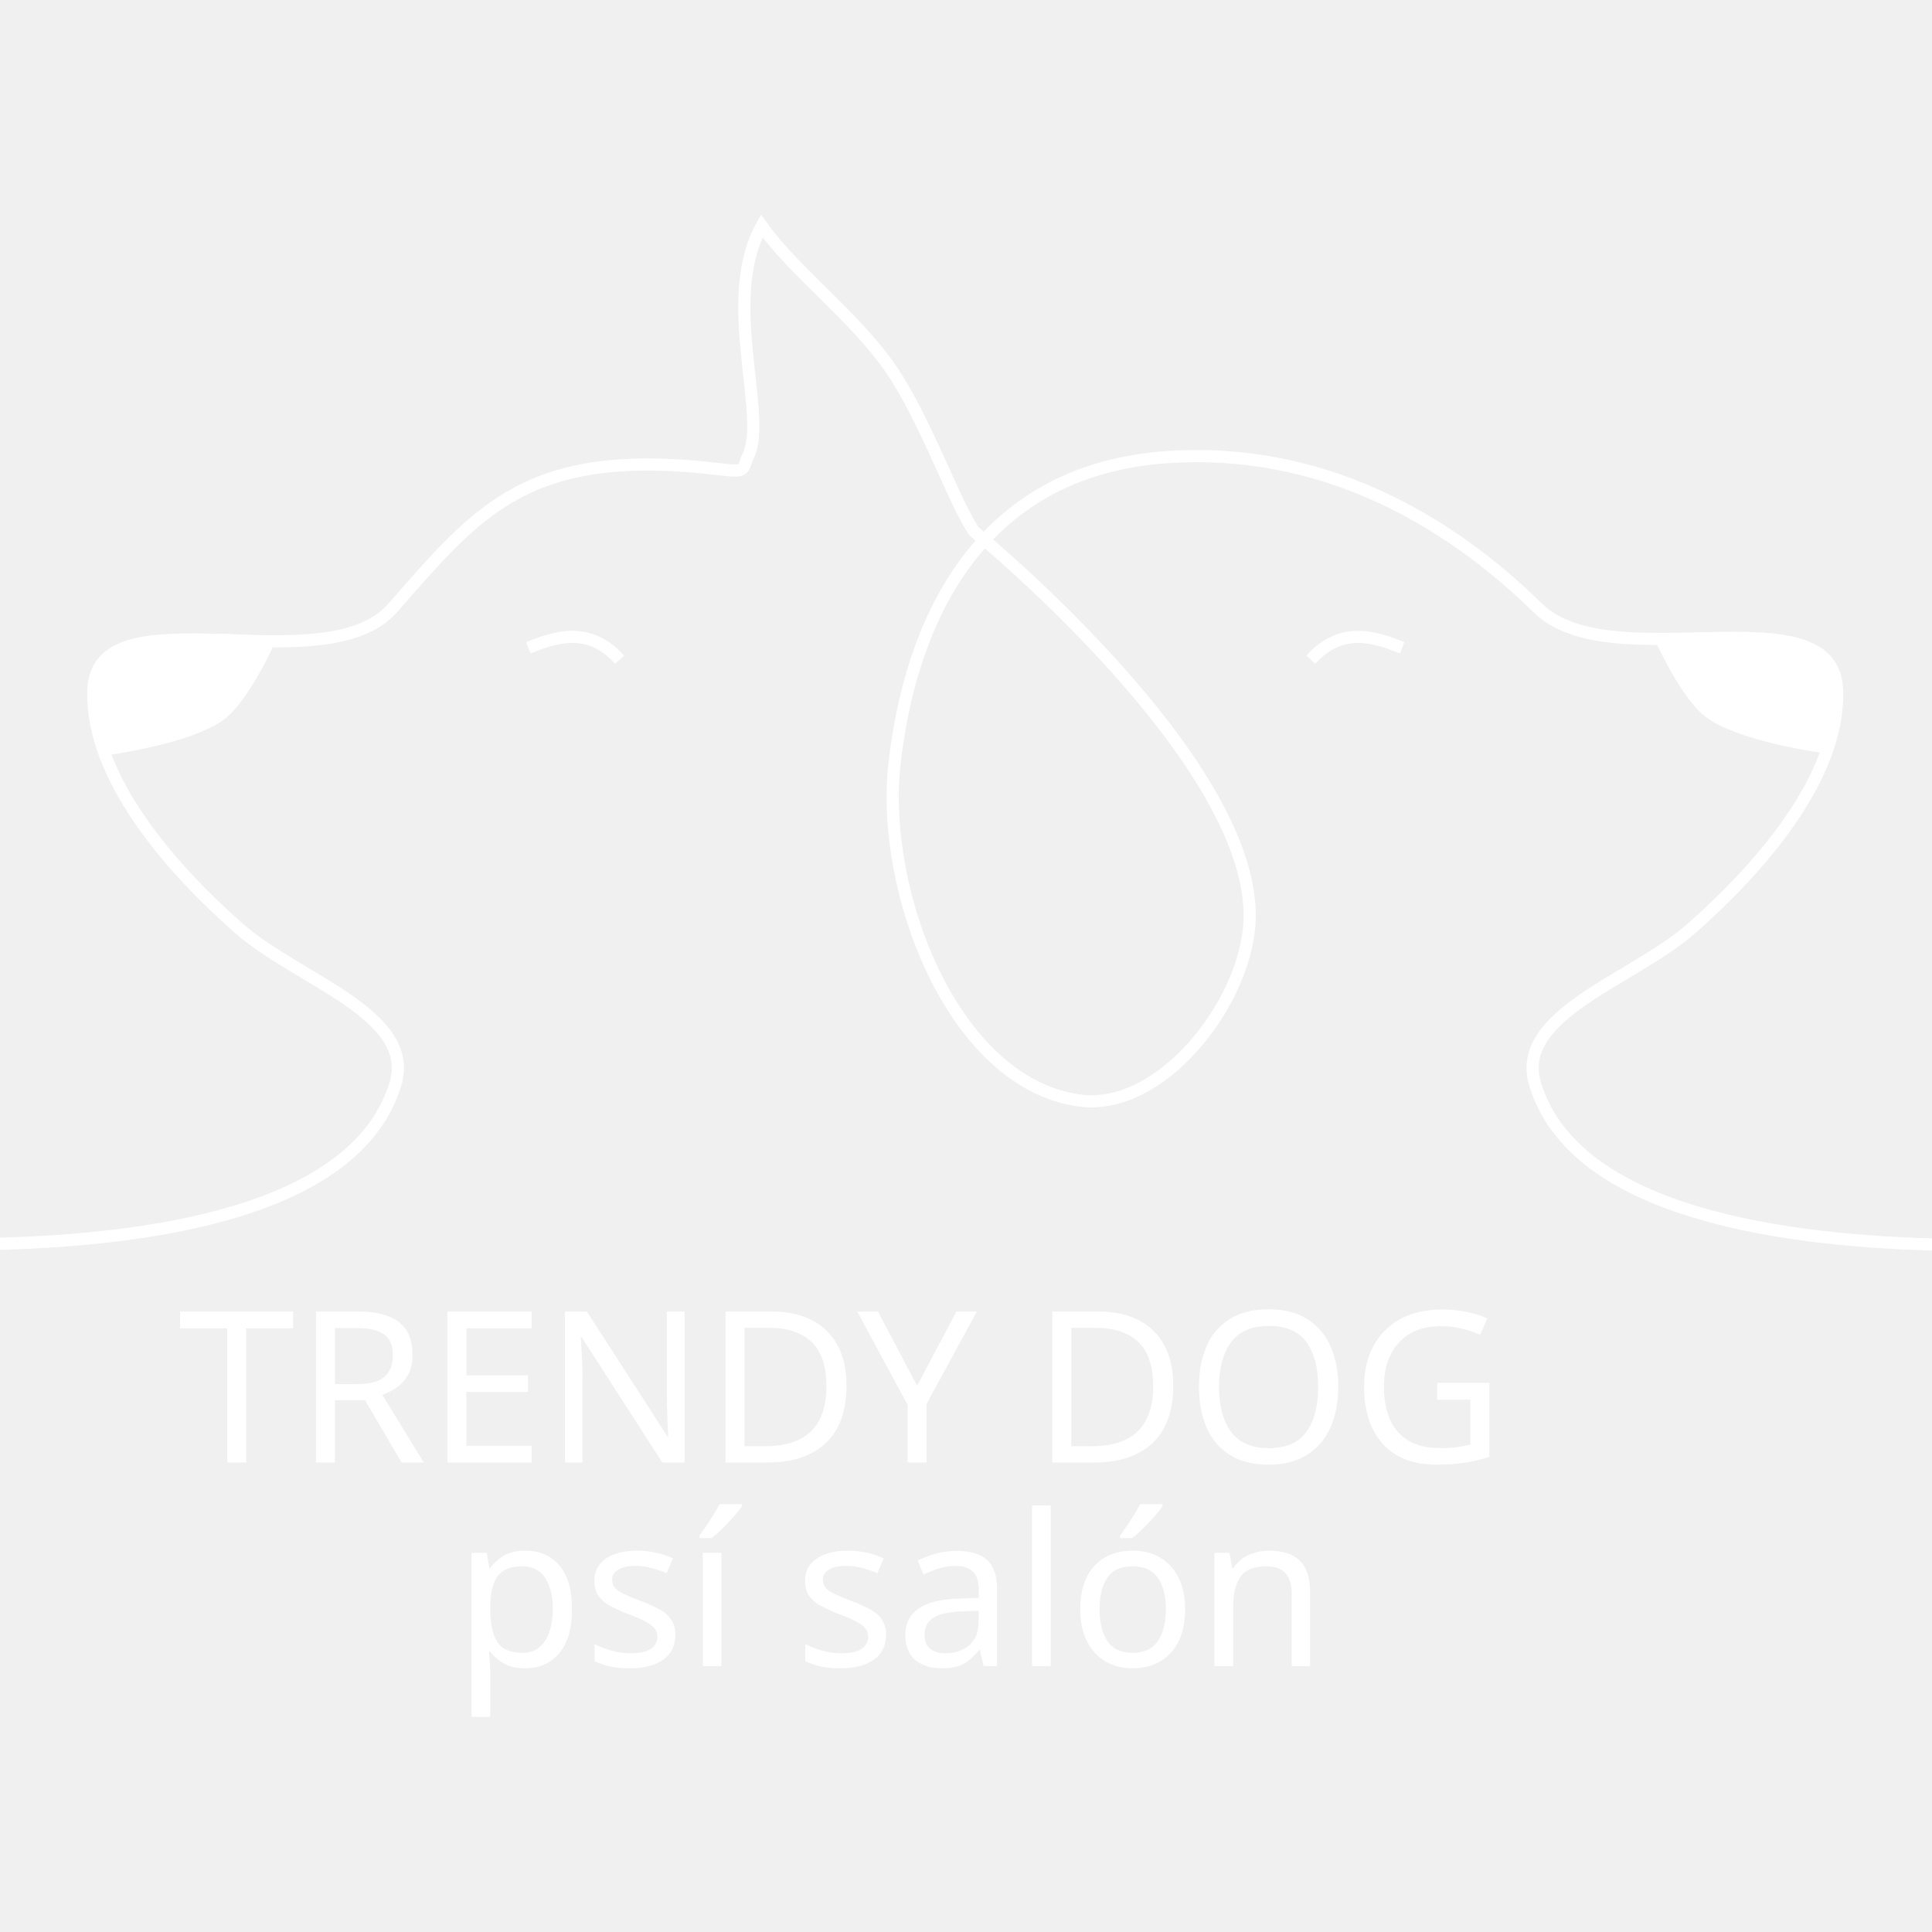
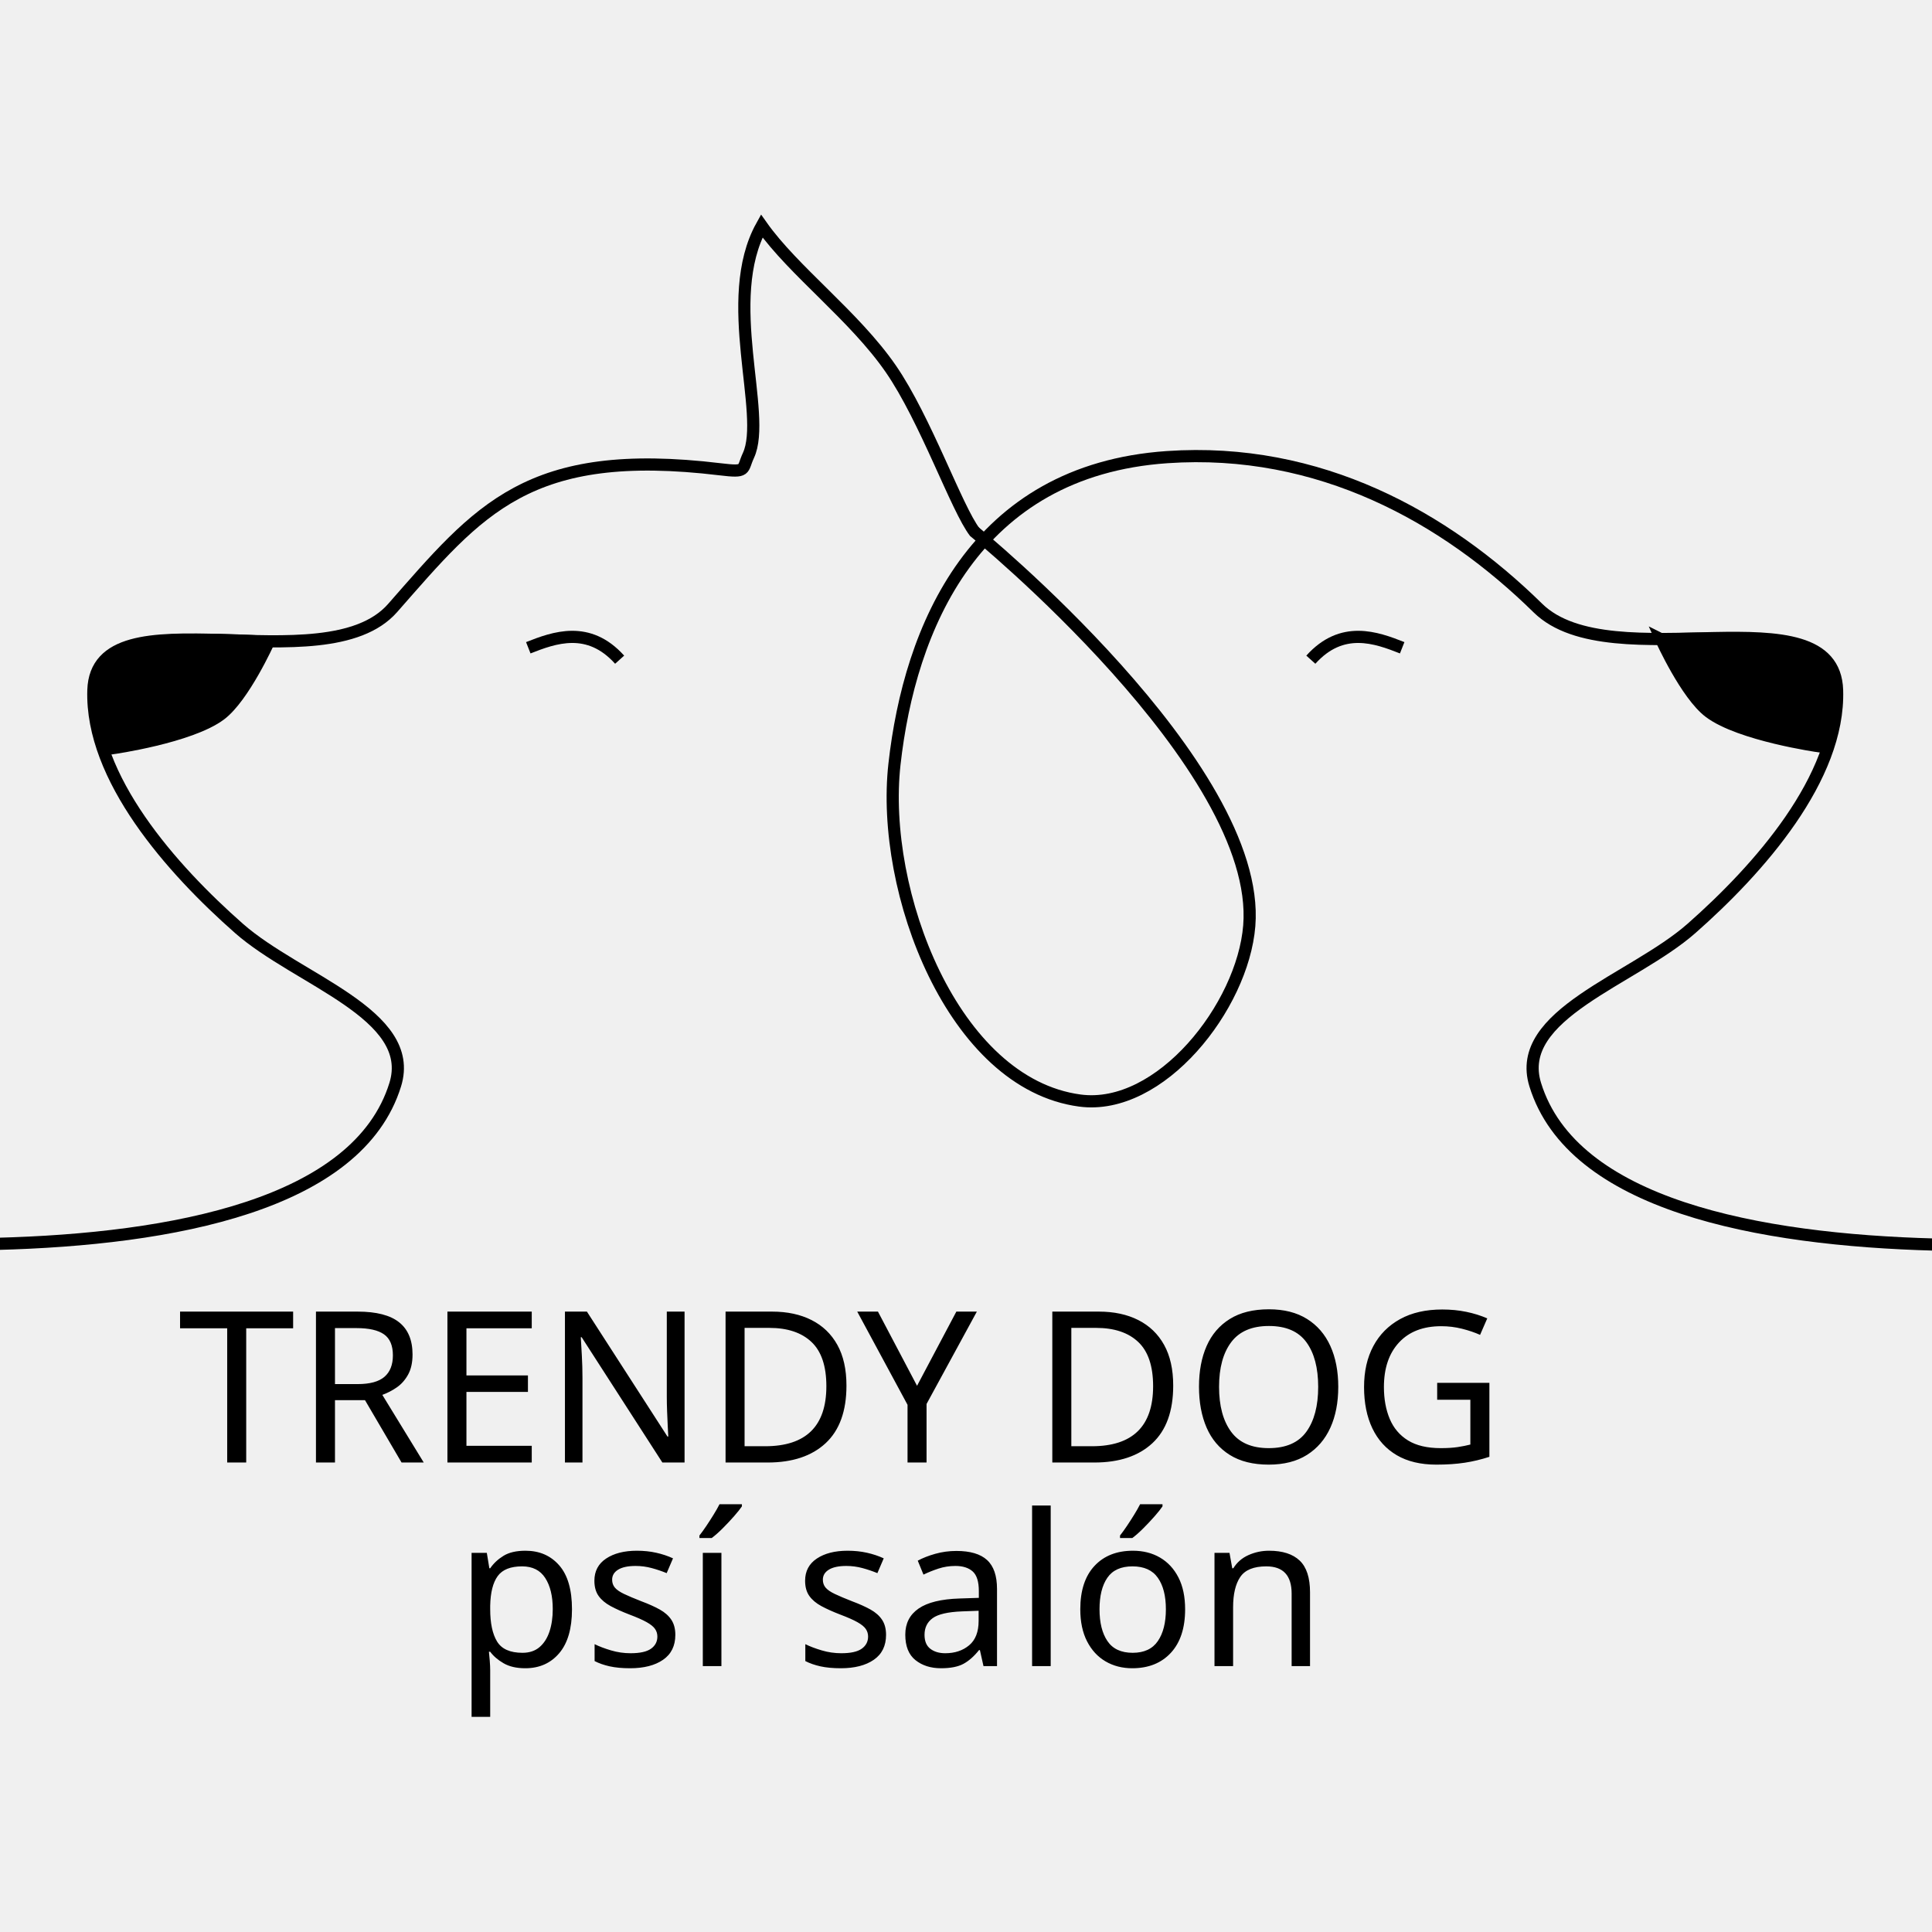
<svg xmlns="http://www.w3.org/2000/svg" width="2480" height="2480" id="svg2" version="1.1">
  <defs id="defs4" />
  <g id="layer1" transform="translate(0,542.1256)">
-     <g id="g1" transform="matrix(8.815681,0,0,8.815681,-3684.016,-3465.197)">
+     <g id="g1" transform="matrix(8.815681,0,0,8.815681,-7296.298,-4955.361)">
      <g id="g3929" transform="matrix(0.7827237,0,0,0.7827237,121.3358,111.4944)" style="stroke:#000000;stroke-width:2.263;stroke-miterlimit:4;stroke-dasharray:none;stroke-opacity:1">
        <path style="fill:none;stroke:#ffffff;stroke-width:2.263;stroke-linecap:butt;stroke-linejoin:miter;stroke-miterlimit:4;stroke-dasharray:none;stroke-opacity:1" d="m 802.712,508.855 c 0,0 -124.378,18.883 -138.235,-25.903 -4.05,-13.088 18.16,-19.465 29.062,-29.062 12.494,-10.999 27.61,-28.009 27.091,-44.331 -0.602,-18.94 -41.936,-1.788 -55.66,-15.27 -17.235,-16.93 -40.687,-30.014 -68.96,-28.076 -35.903,2.46 -47.909,31.825 -50.735,57.138 -2.642,23.663 10.881,59.396 34.48,62.556 14.961,2.004 30.313,-17.464 31.524,-32.51 2.394,-29.738 -51.227,-73.393 -51.227,-73.393" id="path3850" />
        <path style="fill:none;stroke:#ffffff;stroke-width:2.263;stroke-linecap:butt;stroke-linejoin:miter;stroke-miterlimit:4;stroke-dasharray:none;stroke-opacity:1" d="m 639.725,401.678 c -4.825,-1.903 -11.184,-4.237 -16.994,2.217" id="path3852" />
        <path style="fill:#ffffff;fill-opacity:1;stroke:#ffffff;stroke-width:2.263;stroke-linecap:butt;stroke-linejoin:miter;stroke-miterlimit:4;stroke-dasharray:none;stroke-opacity:1" d="m 687.935,400.138 c 1.293,10e-4 16.324,-0.706 23.951,0.862 4.613,0.949 7.406,3.637 8.343,7.542 0.721,3.007 -3.077,11.344 -2.995,11.459 0,0 -14.661,-2.084 -20.341,-6.349 -4.322,-3.245 -8.959,-13.515 -8.959,-13.515 z" id="path3858" />
        <path style="fill:none;stroke:#ffffff;stroke-width:2.263;stroke-linecap:butt;stroke-linejoin:miter;stroke-miterlimit:4;stroke-dasharray:none;stroke-opacity:1" d="m 314.455,508.675 c 0,0 124.102,18.956 137.949,-25.723 4.055,-13.086 -18.16,-19.465 -29.062,-29.062 -12.494,-10.999 -27.61,-28.009 -27.091,-44.331 0.602,-18.94 42.962,-0.816 55.66,-15.27 16.075,-18.297 25.163,-30.127 60.949,-25.813 5.054,0.609 4.007,0.093 5.247,-2.573 3.571,-7.679 -5.141,-28.976 2.474,-42.688 5.936,8.391 17.203,16.729 23.986,26.534 6.496,9.39 12.303,26.109 15.678,30.457" id="path3867" />
        <path style="fill:none;stroke:#ffffff;stroke-width:2.263;stroke-linecap:butt;stroke-linejoin:miter;stroke-miterlimit:4;stroke-dasharray:none;stroke-opacity:1" d="m 477.156,401.678 c 4.825,-1.903 11.184,-4.237 16.994,2.217" id="path3869" />
        <path style="fill:#ffffff;fill-opacity:1;stroke:#ffffff;stroke-width:2.263;stroke-linecap:butt;stroke-linejoin:miter;stroke-miterlimit:4;stroke-dasharray:none;stroke-opacity:1" d="m 428.844,400.587 c -1.293,10e-4 -16.223,-1.155 -23.85,0.413 -4.613,0.949 -7.406,3.637 -8.343,7.542 -0.721,3.007 3.256,11.703 3.174,11.818 0,0 14.458,-2.053 20.06,-6.258 4.323,-3.245 8.959,-13.515 8.959,-13.515 z" id="path3871" />
      </g>
      <text xml:space="preserve" style="font-style:normal;font-variant:normal;font-weight:normal;font-stretch:normal;line-height:0%;font-family:'Segoe Script';-inkscape-font-specification:'Segoe Script';text-align:center;letter-spacing:0px;word-spacing:0px;writing-mode:lr-tb;text-anchor:middle;fill:#ffffff;fill-opacity:1;stroke:none" x="558.463" y="535.711" id="text3948">
        <tspan x="558.463" y="535.711" id="tspan3952" dy="8.82" style="font-size:30.775px;line-height:1.25;fill:#ffffff;fill-opacity:1">TRENDY DOG </tspan>
        <tspan style="font-size:30.775px;line-height:1.25;fill:#ffffff;fill-opacity:1;stroke:none" x="558.463" y="574.18" id="tspan3956">psí salón</tspan>
      </text>
    </g>
-     <g id="g2" transform="matrix(1.356266,0,0,1.356266,-5458.608,3051.325)">
+     <g id="g2" transform="matrix(1.356266,0,0,1.356266,-441.9834,351.8659)">
      <g id="g6" transform="matrix(5.087676,0,0,5.087676,-1601.732,-2089.681)" style="stroke:#000000;stroke-width:2.263;stroke-miterlimit:4;stroke-dasharray:none;stroke-opacity:1">
        <path style="fill:none;stroke:#000000;stroke-width:2.263;stroke-linecap:butt;stroke-linejoin:miter;stroke-miterlimit:4;stroke-dasharray:none;stroke-opacity:1" d="m 802.712,508.855 c 0,0 -124.378,18.883 -138.235,-25.903 -4.05,-13.088 18.16,-19.465 29.062,-29.062 12.494,-10.999 27.61,-28.009 27.091,-44.331 -0.602,-18.94 -41.936,-1.788 -55.66,-15.27 -17.235,-16.93 -40.687,-30.014 -68.96,-28.076 -35.903,2.46 -47.909,31.825 -50.735,57.138 -2.642,23.663 10.881,59.396 34.48,62.556 14.961,2.004 30.313,-17.464 31.524,-32.51 2.394,-29.738 -51.227,-73.393 -51.227,-73.393" id="path1" />
        <path style="fill:none;stroke:#000000;stroke-width:2.263;stroke-linecap:butt;stroke-linejoin:miter;stroke-miterlimit:4;stroke-dasharray:none;stroke-opacity:1" d="m 639.725,401.678 c -4.825,-1.903 -11.184,-4.237 -16.994,2.217" id="path2" />
        <path style="fill:#000000;fill-opacity:1;stroke:#000000;stroke-width:2.263;stroke-linecap:butt;stroke-linejoin:miter;stroke-miterlimit:4;stroke-dasharray:none;stroke-opacity:1" d="m 687.935,400.138 c 1.293,10e-4 16.324,-0.706 23.951,0.862 4.613,0.949 7.406,3.637 8.343,7.542 0.721,3.007 -3.077,11.344 -2.995,11.459 0,0 -14.661,-2.084 -20.341,-6.349 -4.322,-3.245 -8.959,-13.515 -8.959,-13.515 z" id="path3" />
        <path style="fill:none;stroke:#000000;stroke-width:2.263;stroke-linecap:butt;stroke-linejoin:miter;stroke-miterlimit:4;stroke-dasharray:none;stroke-opacity:1" d="m 314.455,508.675 c 0,0 124.102,18.956 137.949,-25.723 4.055,-13.086 -18.16,-19.465 -29.062,-29.062 -12.494,-10.999 -27.61,-28.009 -27.091,-44.331 0.602,-18.94 42.962,-0.816 55.66,-15.27 16.075,-18.297 25.163,-30.127 60.949,-25.813 5.054,0.609 4.007,0.093 5.247,-2.573 3.571,-7.679 -5.141,-28.976 2.474,-42.688 5.936,8.391 17.203,16.729 23.986,26.534 6.496,9.39 12.303,26.109 15.678,30.457" id="path4" />
        <path style="fill:none;stroke:#000000;stroke-width:2.263;stroke-linecap:butt;stroke-linejoin:miter;stroke-miterlimit:4;stroke-dasharray:none;stroke-opacity:1" d="m 477.156,401.678 c 4.825,-1.903 11.184,-4.237 16.994,2.217" id="path5" />
        <path style="fill:#000000;fill-opacity:1;stroke:#000000;stroke-width:2.263;stroke-linecap:butt;stroke-linejoin:miter;stroke-miterlimit:4;stroke-dasharray:none;stroke-opacity:1" d="m 428.844,400.587 c -1.293,10e-4 -16.223,-1.155 -23.85,0.413 -4.613,0.949 -7.406,3.637 -8.343,7.542 -0.721,3.007 3.256,11.703 3.174,11.818 0,0 14.458,-2.053 20.06,-6.258 4.323,-3.245 8.959,-13.515 8.959,-13.515 z" id="path6" />
      </g>
      <text xml:space="preserve" style="font-style:normal;font-variant:normal;font-weight:normal;font-stretch:normal;font-size:78px;line-height:0%;font-family:'Segoe Script';-inkscape-font-specification:'Segoe Script';text-align:center;letter-spacing:0px;word-spacing:0px;writing-mode:lr-tb;text-anchor:middle;fill:#000000;fill-opacity:1;stroke:none;stroke-width:6.5" x="1239.577" y="667.714" id="text7">
        <tspan x="1239.577" y="667.714" id="tspan6" dy="57.33" style="font-size:200.035px;line-height:1.25;fill:#000000;fill-opacity:1;stroke-width:6.5">TRENDY DOG </tspan>
        <tspan style="font-size:200.035px;line-height:1.25;fill:#000000;fill-opacity:1;stroke:none;stroke-width:6.5" x="1239.577" y="917.758" id="tspan7">psí salón</tspan>
      </text>
    </g>
  </g>
</svg>
